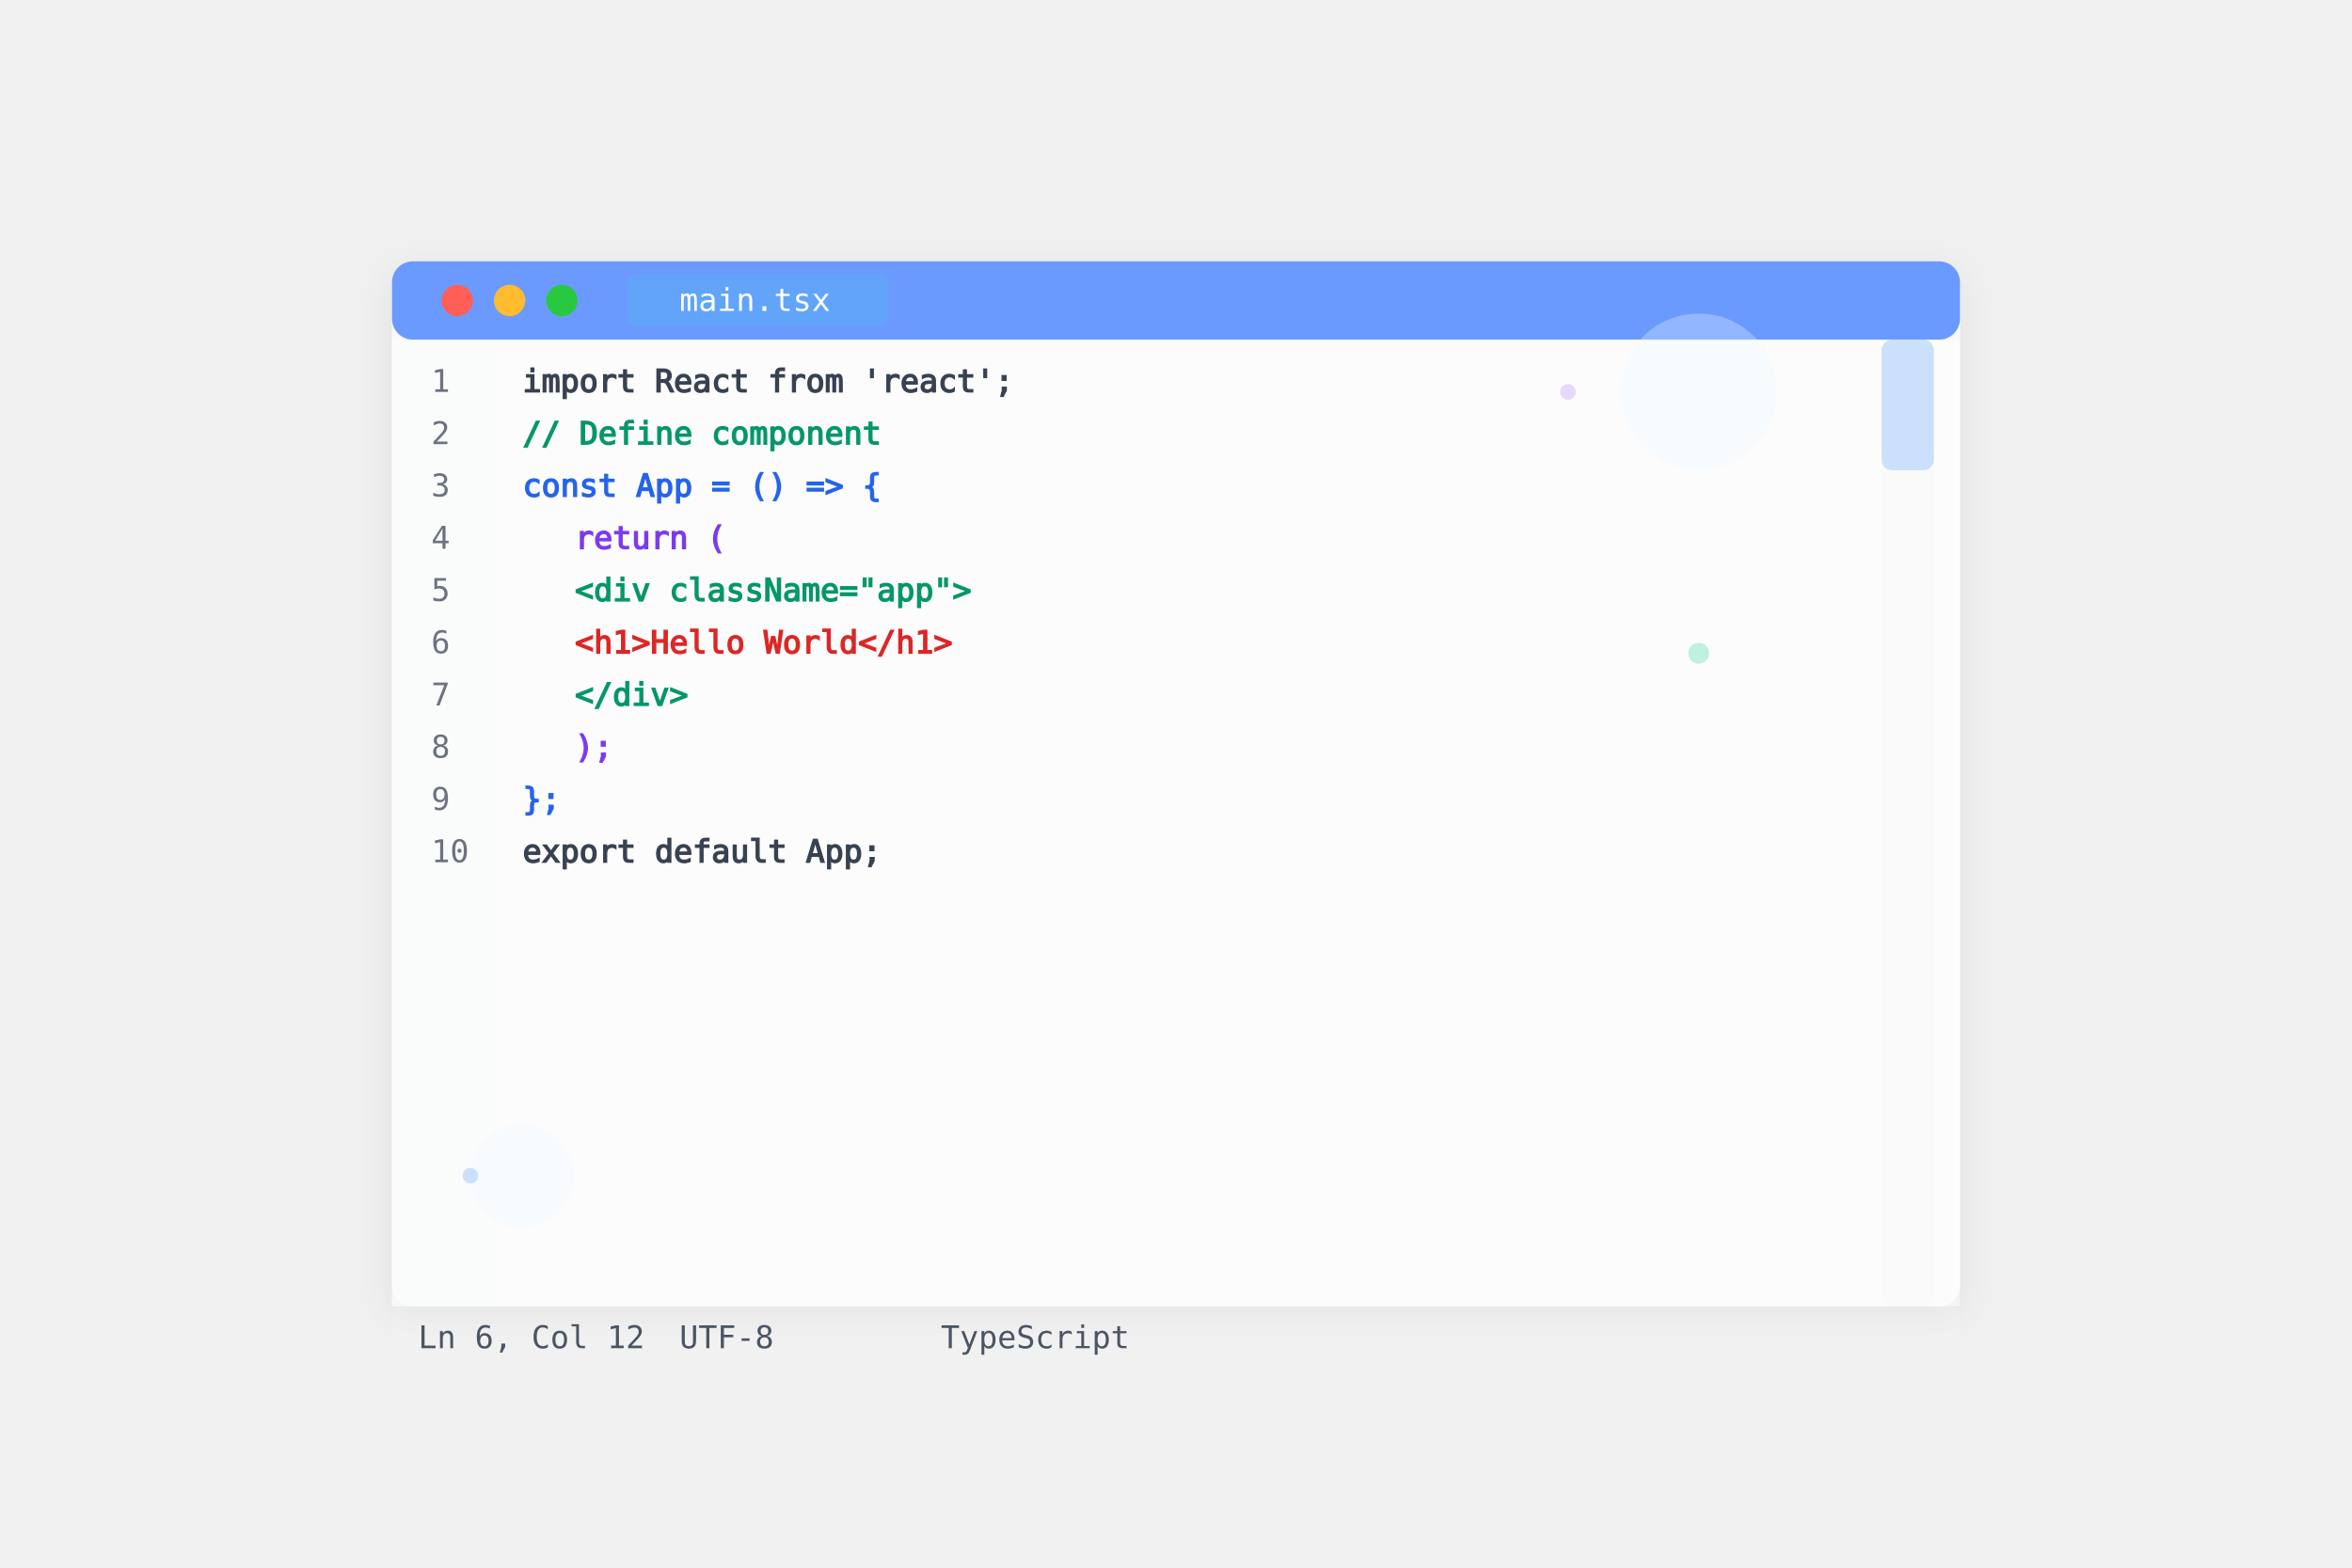
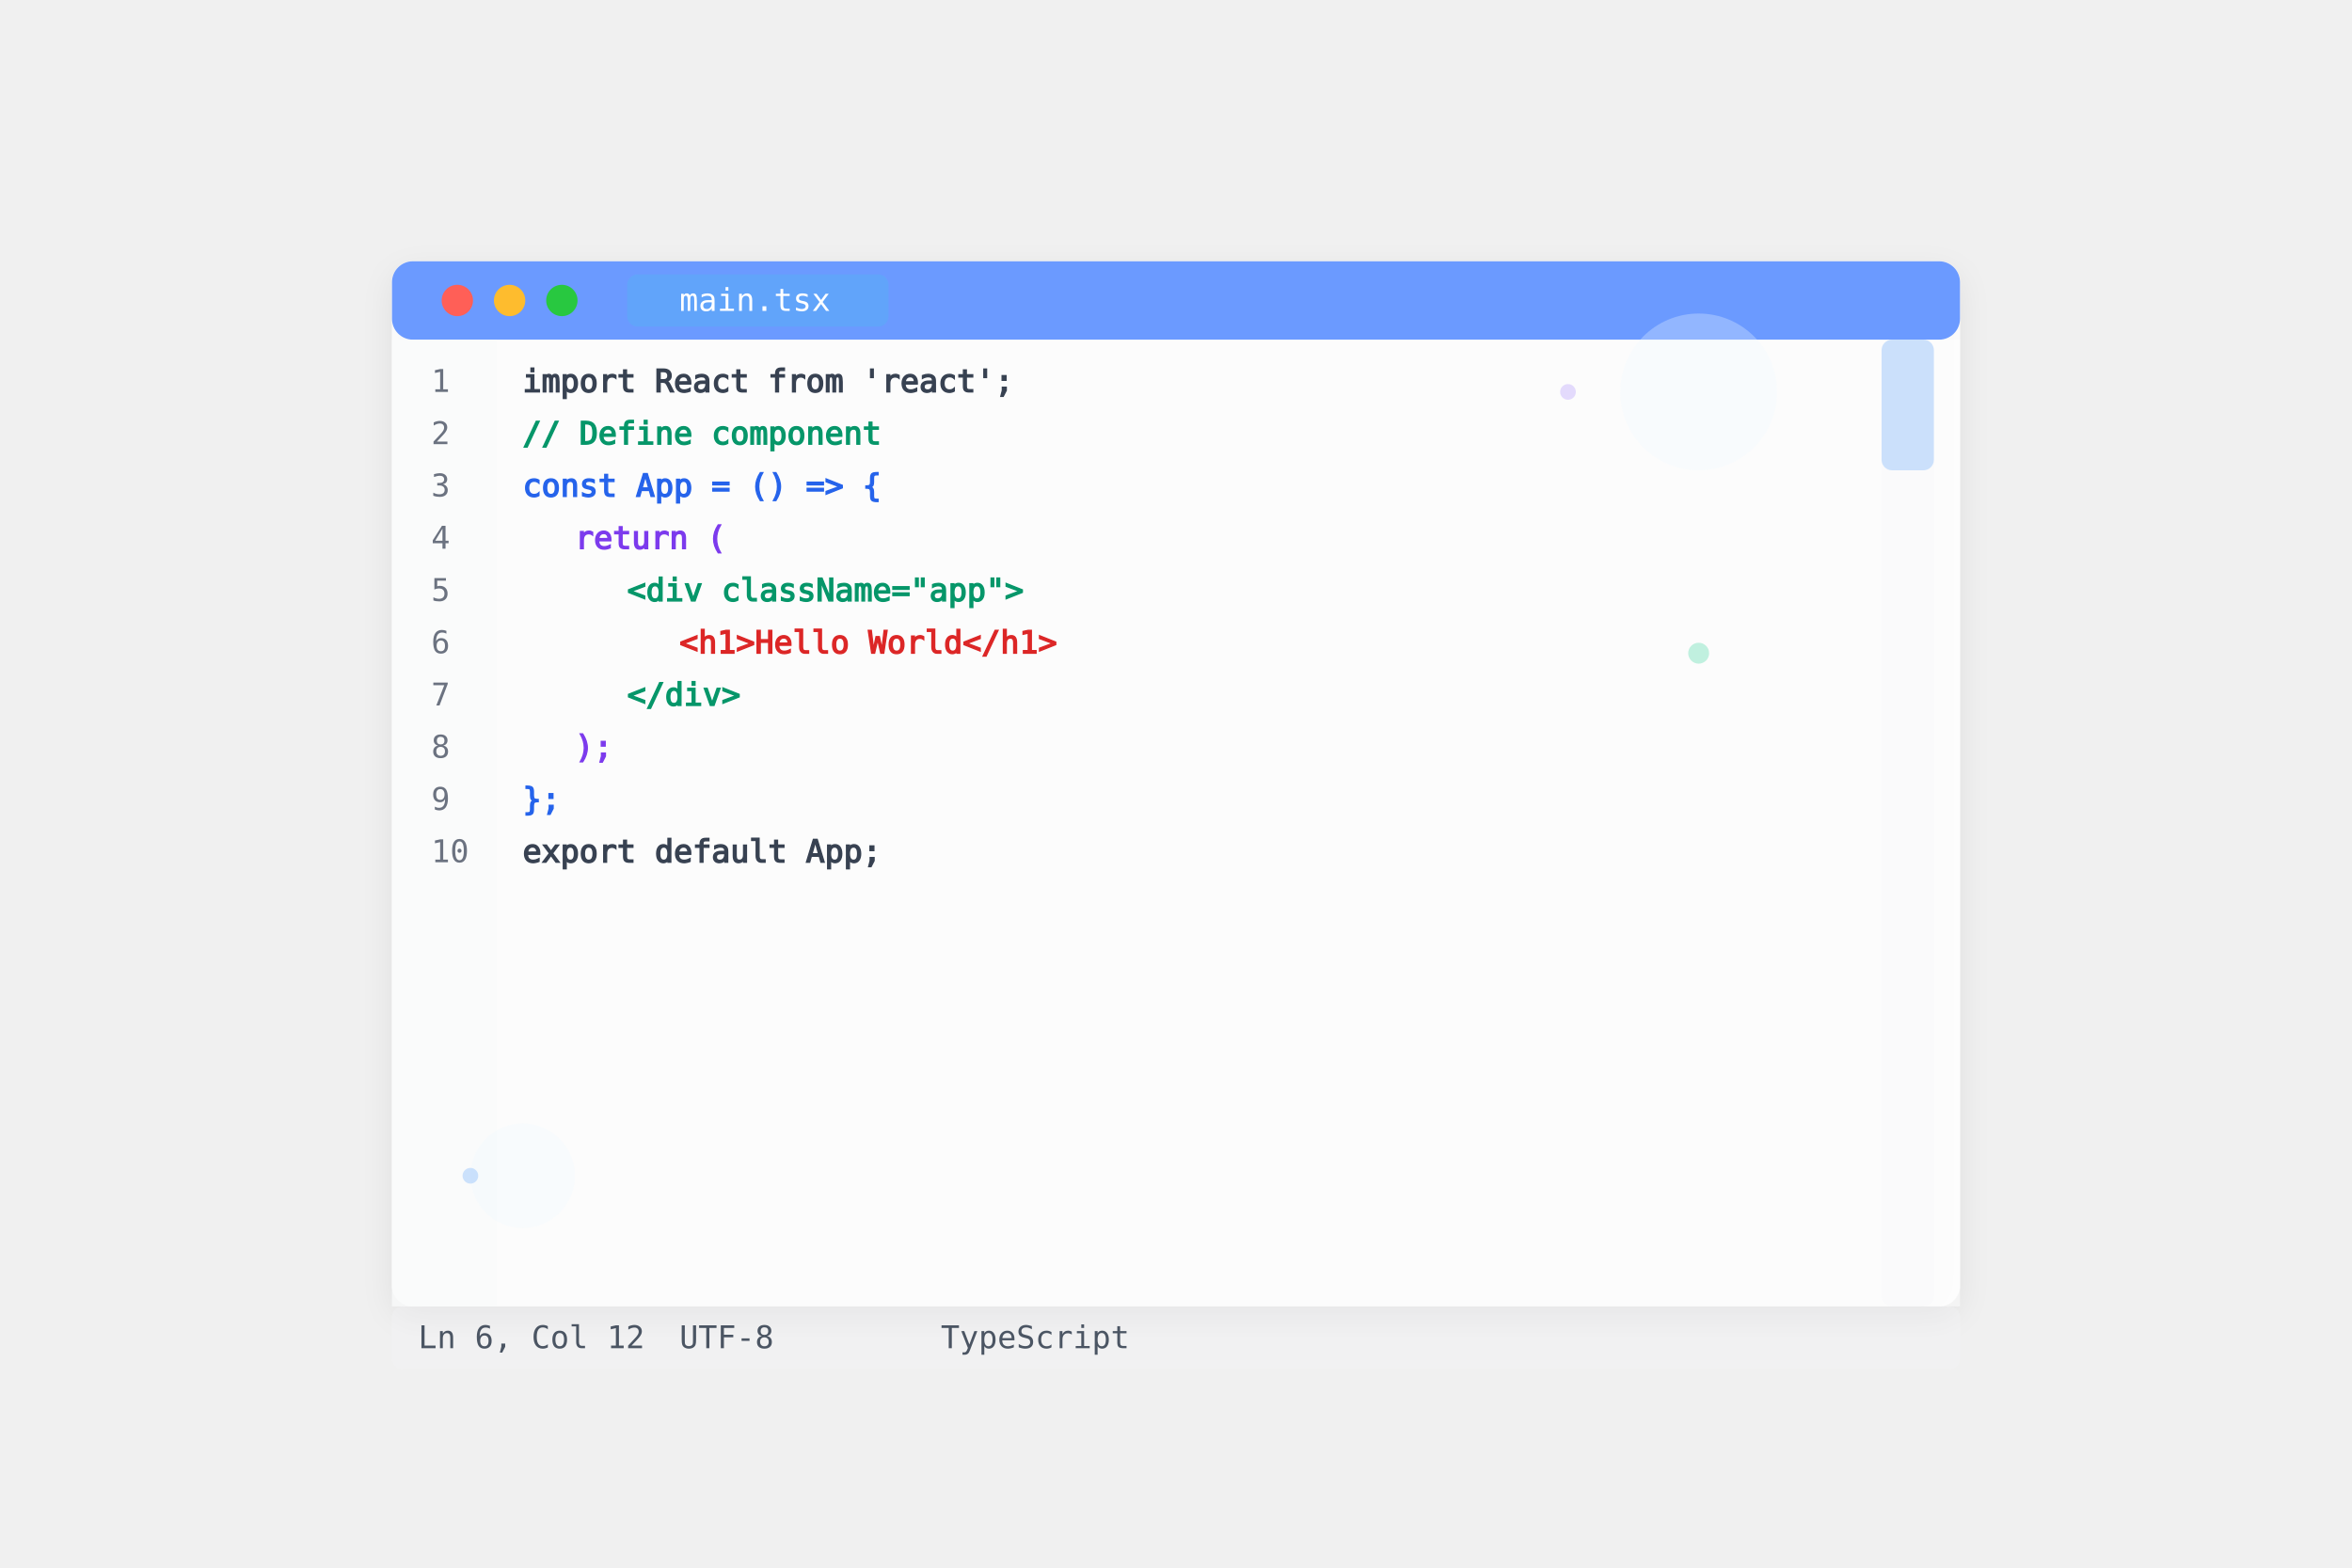
<svg xmlns="http://www.w3.org/2000/svg" viewBox="0 0 900 600" fill="none" class="hero-svg" preserveAspectRatio="xMidYMid meet" style="width: 100%; height: auto; max-width: 1200px;">
  <defs>
    <style type="text/css">
      :root {
        overflow-x: hidden;
      }
      svg {
        max-width: 100%;
        height: auto;
        display: block;
        margin: 0 auto;
      }
      @keyframes float {
        0% { transform: translateY(0px); }
        50% { transform: translateY(-8px); }
        100% { transform: translateY(0px); }
      }
      @keyframes typing {
        0% { 
          clip-path: inset(0 100% 0 0);
          opacity: 0;
        }
        5% {
          opacity: 0.3;
        }
        100% { 
          clip-path: inset(0 0 0 0);
          opacity: 1;
        }
      }
      @keyframes scaleIn {
        0% {
          transform: scale(0.95);
          opacity: 0;
        }
        100% {
          transform: scale(1);
          opacity: 1;
        }
      }
      .hero-svg {
        animation: scaleIn 0.8s cubic-bezier(0.34, 1.56, 0.64, 1) forwards;
      }
      .float {
        animation: float 4s ease-in-out infinite;
      }
      .type-text-1 {
        animation: typing 1.2s cubic-bezier(0.4, 0, 0.2, 1);
        animation-fill-mode: both;
      }
      .type-text-2 {
        animation: typing 1.2s cubic-bezier(0.4, 0, 0.2, 1);
        animation-delay: 1s;
        animation-fill-mode: both;
      }
      .type-text-3 {
        animation: typing 1.2s cubic-bezier(0.4, 0, 0.2, 1);
        animation-delay: 1.8s;
        animation-fill-mode: both;
      }
      .type-text-4 {
        animation: typing 1s cubic-bezier(0.4, 0, 0.2, 1);
        animation-delay: 2.6s;
        animation-fill-mode: both;
      }
      .type-text-5 {
        animation: typing 1.2s cubic-bezier(0.4, 0, 0.2, 1);
        animation-delay: 3.4s;
        animation-fill-mode: both;
      }
      .type-text-6 {
        animation: typing 1.2s cubic-bezier(0.4, 0, 0.2, 1);
        animation-delay: 4.2s;
        animation-fill-mode: both;
      }
      .type-text-7 {
        animation: typing 1s cubic-bezier(0.4, 0, 0.2, 1);
        animation-delay: 5s;
        animation-fill-mode: both;
      }
      .type-text-8 {
        animation: typing 0.8s cubic-bezier(0.4, 0, 0.2, 1);
        animation-delay: 5.8s;
        animation-fill-mode: both;
      }
      .type-text-9 {
        animation: typing 0.8s cubic-bezier(0.4, 0, 0.2, 1);
        animation-delay: 6.2s;
        animation-fill-mode: both;
      }
      .type-text-10 {
        animation: typing 1.2s cubic-bezier(0.4, 0, 0.2, 1);
        animation-delay: 6.7s;
        animation-fill-mode: both;
      }
      @keyframes pulse {
        0% { transform: scale(1); opacity: 0.5; }
        50% { transform: scale(1.1); opacity: 0.8; }
        100% { transform: scale(1); opacity: 0.5; }
      }
      .pulse {
        animation: pulse 3s ease-in-out infinite;
      }
      .hover-highlight {
        transition: all 0.4s cubic-bezier(0.4, 0, 0.2, 1);
      }
      .hover-highlight:hover {
        fill: #2563EB;
        transform: scale(1.1);
      }
      
      .dot-hover {
        transition: fill 0.3s ease;
      }
      .dot-hover:hover {
        fill: #2563EB;
      }
      
      text {
        font-smooth: always;
        -webkit-font-smoothing: antialiased;
        text-rendering: optimizeLegibility;
      }
    </style>
    <linearGradient id="headerGradient" x1="0" y1="0" x2="600" y2="0">
      <stop offset="0%" stop-color="#6B9AFF" />
      <stop offset="100%" stop-color="#60A5FA" />
    </linearGradient>
    <filter id="blur-filter">
      <feGaussianBlur stdDeviation="20" />
    </filter>
  </defs>
  <rect x="150" y="100" width="600" height="400" rx="8" fill="white" fill-opacity="0.7" filter="drop-shadow(0 4px 6px rgba(0, 0, 0, 0.1))" />
  <rect x="150" y="100" width="600" height="30" rx="8" fill="url(#headerGradient)" />
  <circle cx="175" cy="115" r="6" fill="#FF5F57" class="dot-hover" />
  <circle cx="195" cy="115" r="6" fill="#FEBC2E" class="dot-hover" />
  <circle cx="215" cy="115" r="6" fill="#28C840" class="dot-hover" />
  <rect x="240" y="105" width="100" height="20" rx="4" fill="#60A5FA" opacity="0.9" />
  <text x="260" y="119" fill="white" font-size="12" font-family="monospace">main.tsx</text>
  <rect x="150" y="130" width="600" height="370" fill="white" fill-opacity="0.5" />
  <rect x="150" y="130" width="40" height="370" fill="rgba(249, 250, 251, 0.5)" />
  <text x="165" y="150" fill="#6B7280" font-size="12" font-family="monospace">1</text>
  <text x="165" y="170" fill="#6B7280" font-size="12" font-family="monospace">2</text>
  <text x="165" y="190" fill="#6B7280" font-size="12" font-family="monospace">3</text>
  <text x="165" y="210" fill="#6B7280" font-size="12" font-family="monospace">4</text>
  <text x="165" y="230" fill="#6B7280" font-size="12" font-family="monospace">5</text>
  <text x="165" y="250" fill="#6B7280" font-size="12" font-family="monospace">6</text>
  <text x="165" y="270" fill="#6B7280" font-size="12" font-family="monospace">7</text>
  <text x="165" y="290" fill="#6B7280" font-size="12" font-family="monospace">8</text>
  <text x="165" y="310" fill="#6B7280" font-size="12" font-family="monospace">9</text>
  <text x="165" y="330" fill="#6B7280" font-size="12" font-family="monospace">10</text>
  <text x="200" y="150" fill="#374151" font-size="12" font-family="monospace" class="type-text-1" stroke="#374151" stroke-width="0.5">import React from 'react';</text>
  <text x="200" y="170" fill="#059669" font-size="12" font-family="monospace" class="type-text-2" stroke="#059669" stroke-width="0.5">// Define component</text>
  <text x="200" y="190" fill="#2563EB" font-size="12" font-family="monospace" class="type-text-3" stroke="#2563EB" stroke-width="0.5">const App = () =&gt; {</text>
  <text x="220" y="210" fill="#7C3AED" font-size="12" font-family="monospace" class="type-text-4" stroke="#7C3AED" stroke-width="0.5">  return (</text>
-   <text x="220" y="230" fill="#059669" font-size="12" font-family="monospace" class="type-text-5" stroke="#059669" stroke-width="0.5">    &lt;div className="app"&gt;</text>
-   <text x="220" y="250" fill="#DC2626" font-size="12" font-family="monospace" class="type-text-6" stroke="#DC2626" stroke-width="0.5">      &lt;h1&gt;Hello World&lt;/h1&gt;</text>
-   <text x="220" y="270" fill="#059669" font-size="12" font-family="monospace" class="type-text-7" stroke="#059669" stroke-width="0.5">    &lt;/div&gt;</text>
+   <text x="240" y="230" fill="#059669" font-size="12" font-family="monospace" class="type-text-5" stroke="#059669" stroke-width="0.5">    &lt;div className="app"&gt;</text>
+   <text x="260" y="250" fill="#DC2626" font-size="12" font-family="monospace" class="type-text-6" stroke="#DC2626" stroke-width="0.5">      &lt;h1&gt;Hello World&lt;/h1&gt;</text>
+   <text x="240" y="270" fill="#059669" font-size="12" font-family="monospace" class="type-text-7" stroke="#059669" stroke-width="0.5">    &lt;/div&gt;</text>
  <text x="220" y="290" fill="#7C3AED" font-size="12" font-family="monospace" class="type-text-8" stroke="#7C3AED" stroke-width="0.5">  );</text>
  <text x="200" y="310" fill="#2563EB" font-size="12" font-family="monospace" class="type-text-9" stroke="#2563EB" stroke-width="0.5">};</text>
  <text x="200" y="330" fill="#374151" font-size="12" font-family="monospace" class="type-text-10" stroke="#374151" stroke-width="0.5">export default App;</text>
  <rect x="720" y="130" width="20" height="370" rx="4" fill="rgba(243, 244, 246, 0.3)" />
  <rect x="720" y="130" width="20" height="50" rx="4" fill="rgba(96, 165, 250, 0.3)" />
  <rect x="150" y="500" width="600" height="24" rx="4" fill="rgba(243, 244, 246, 0.3)" />
  <text x="160" y="516" fill="#4B5563" font-size="12" font-family="monospace">Ln 6, Col 12</text>
  <text x="260" y="516" fill="#4B5563" font-size="12" font-family="monospace">UTF-8</text>
  <text x="360" y="516" fill="#4B5563" font-size="12" font-family="monospace">TypeScript</text>
  <circle class="float" cx="650" cy="150" r="30" fill="rgba(239, 246, 255, 0.3)" />
  <circle class="float" cx="200" cy="450" r="20" fill="rgba(239, 246, 255, 0.3)" />
  <circle class="float pulse" cx="180" cy="450" r="3" fill="rgba(96, 165, 250, 0.3)" />
  <circle class="float pulse" cx="650" cy="250" r="4" fill="rgba(52, 211, 153, 0.3)" />
  <circle class="float pulse" cx="600" cy="150" r="3" fill="rgba(167, 139, 250, 0.3)" />
</svg>
